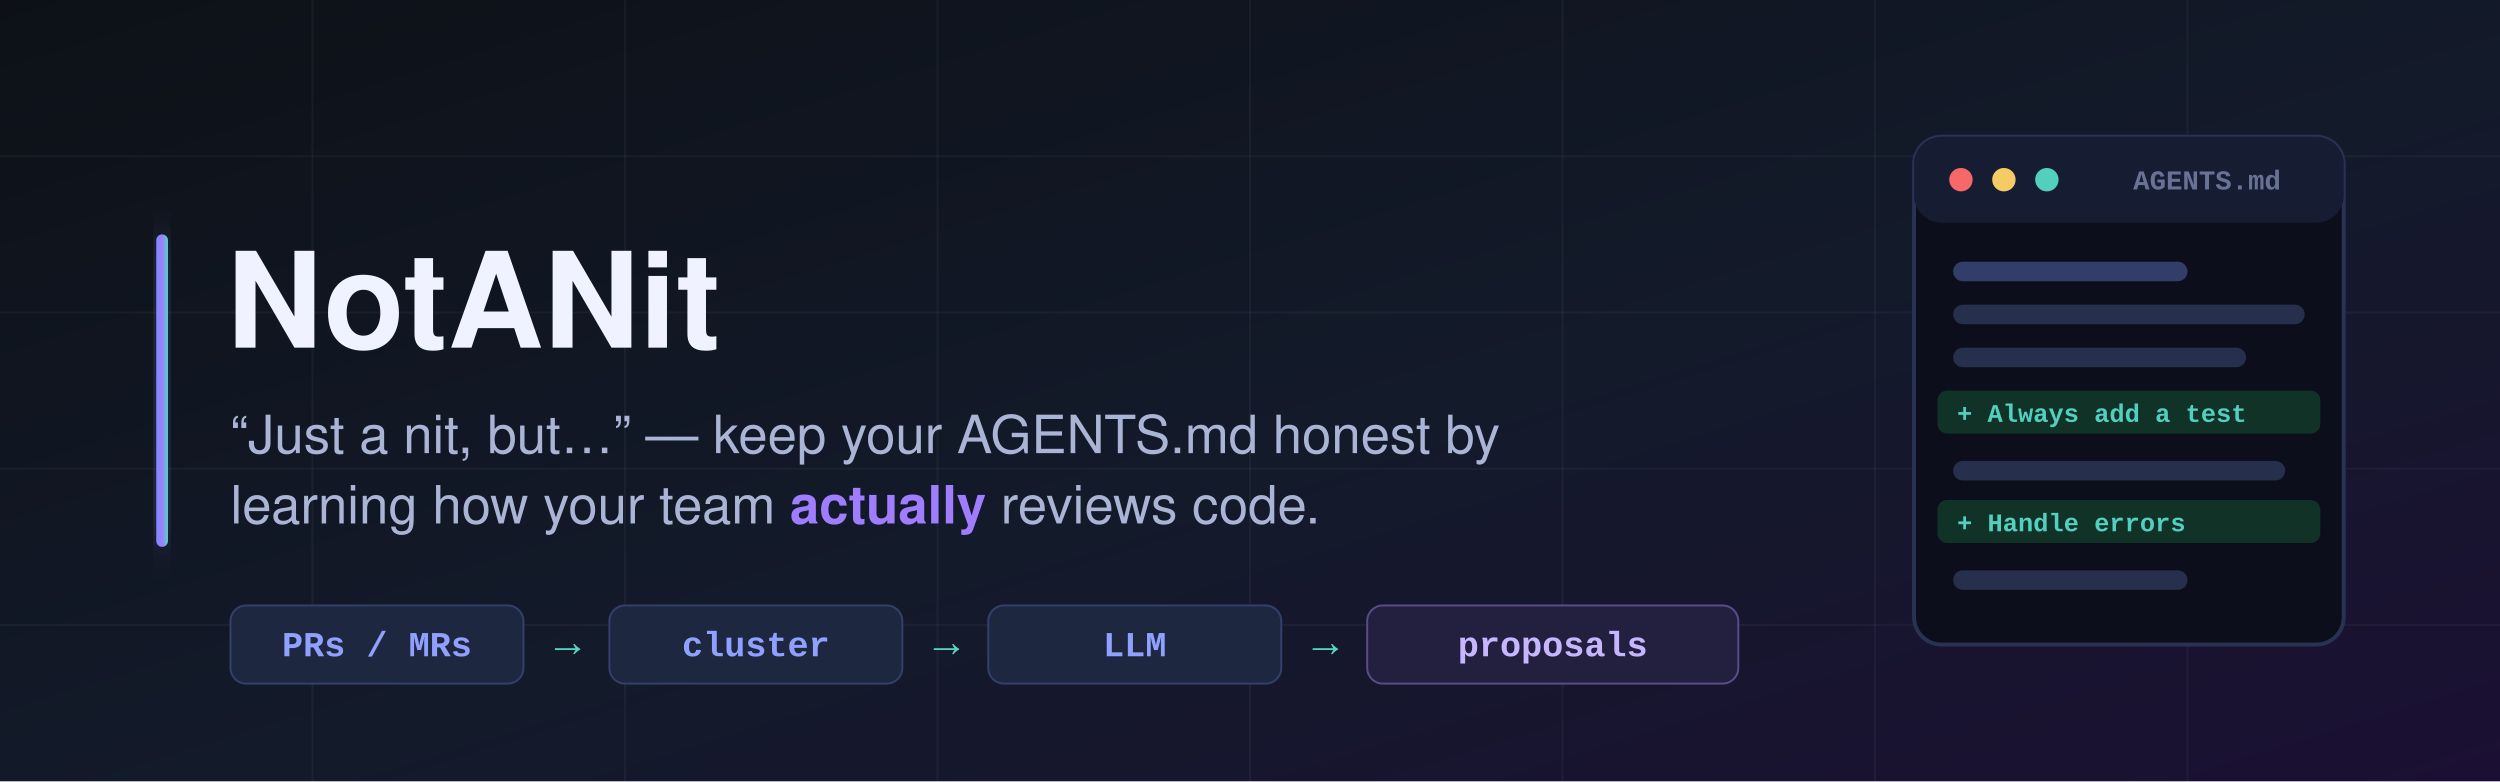
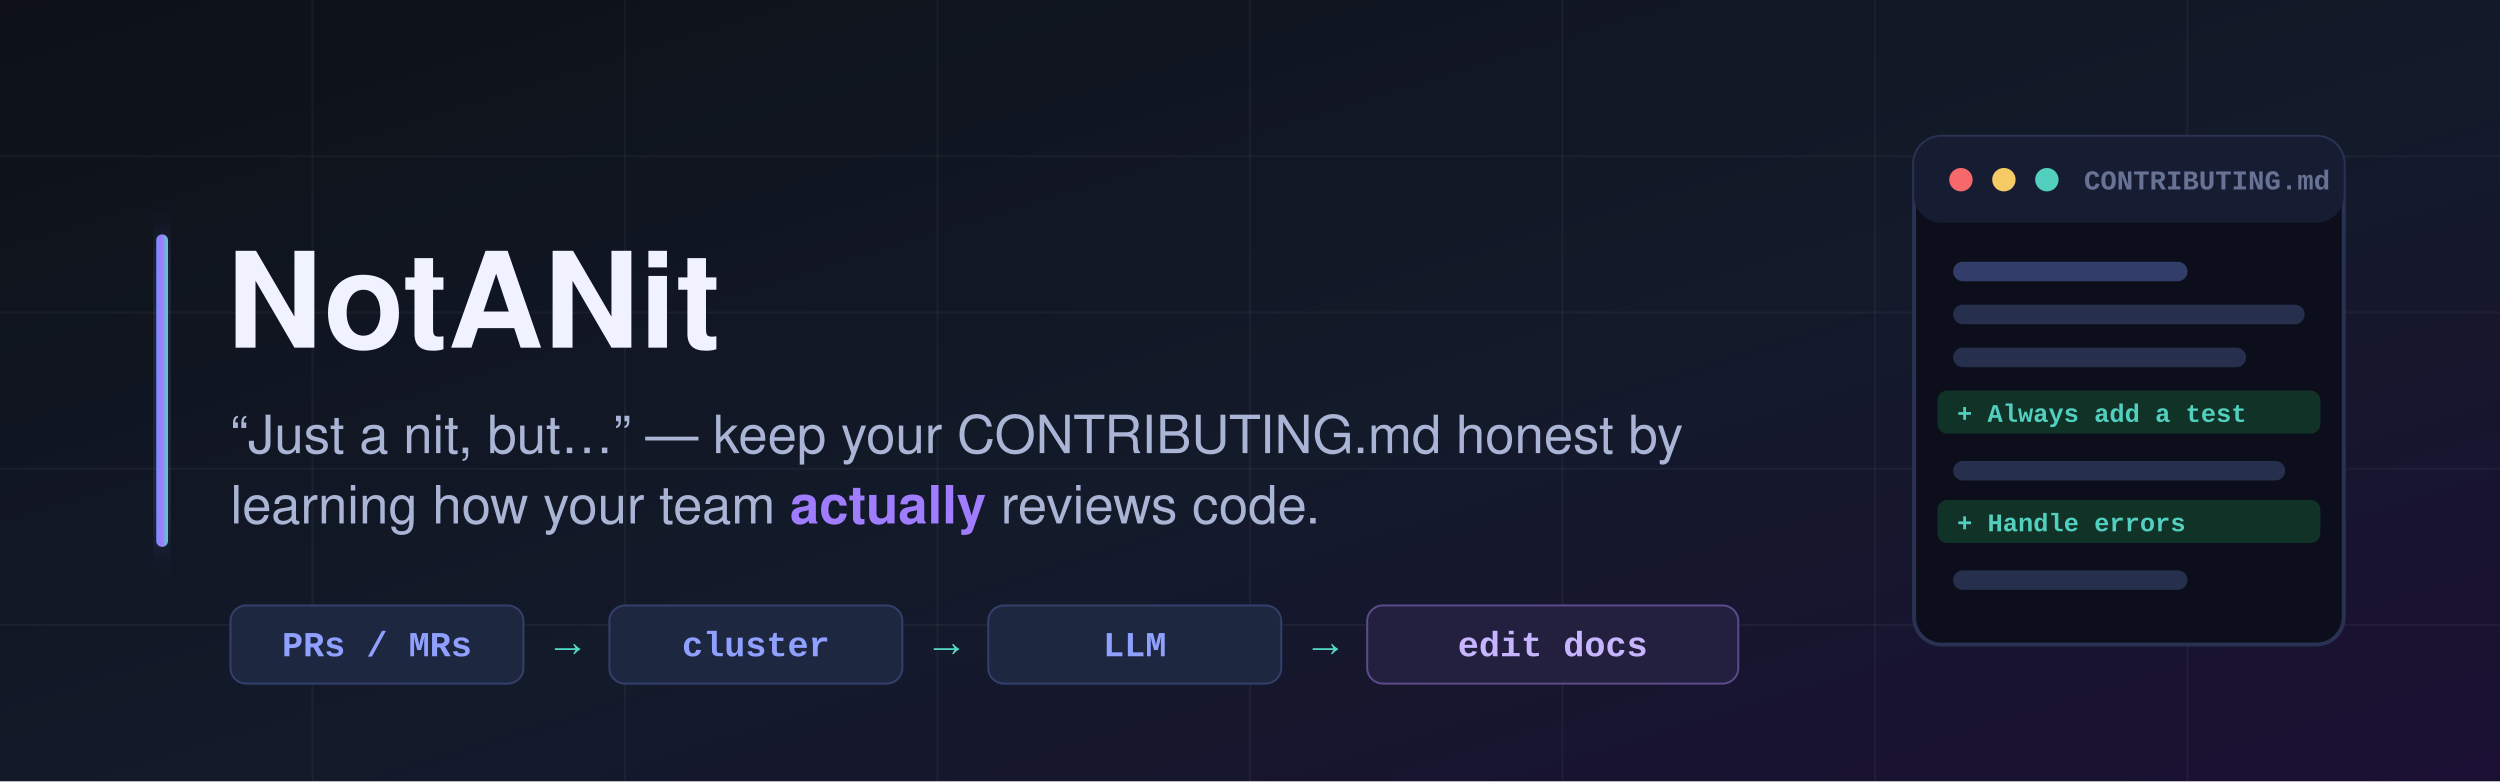
<svg xmlns="http://www.w3.org/2000/svg" width="1280" height="400" viewBox="0 0 1280 400" role="img" aria-label="NotANit">
  <defs>
    <linearGradient id="bg" x1="0" y1="0" x2="1" y2="1">
      <stop offset="0%" stop-color="#0d1117" />
      <stop offset="55%" stop-color="#131a2a" />
      <stop offset="100%" stop-color="#1b1033" />
    </linearGradient>
    <linearGradient id="accent" x1="0" y1="0" x2="1" y2="0">
      <stop offset="0%" stop-color="#7c8cff" />
      <stop offset="50%" stop-color="#a07cff" />
      <stop offset="100%" stop-color="#54d6c4" />
    </linearGradient>
    <filter id="soft" x="-20%" y="-20%" width="140%" height="140%">
      <feGaussianBlur stdDeviation="9" result="b" />
      <feMerge>
        <feMergeNode in="b" />
        <feMergeNode in="SourceGraphic" />
      </feMerge>
    </filter>
    <style>
      .title { font-family: 'Segoe UI', Helvetica, Arial, sans-serif; font-weight: 800; }
      .sub   { font-family: 'Segoe UI', Helvetica, Arial, sans-serif; font-weight: 500; }
      .mono  { font-family: 'SFMono-Regular', Consolas, 'Liberation Mono', monospace; font-weight: 600; }
    </style>
  </defs>
  <rect width="1280" height="400" fill="url(#bg)" />
  <g stroke="#ffffff" stroke-opacity="0.04">
    <path d="M0 80 H1280 M0 160 H1280 M0 240 H1280 M0 320 H1280" />
    <path d="M160 0 V400 M320 0 V400 M480 0 V400 M640 0 V400 M800 0 V400 M960 0 V400 M1120 0 V400" />
  </g>
  <rect x="80" y="120" width="6" height="160" rx="3" fill="url(#accent)" filter="url(#soft)" />
  <text x="116" y="178" class="title" font-size="68" fill="#f0f3ff">NotANit</text>
-   <text x="118" y="232" class="sub" font-size="27" fill="#aab4d4">“Just a nit, but…” — keep your AGENTS.md honest by</text>
+   <text x="118" y="232" class="sub" font-size="27" fill="#aab4d4">“Just a nit, but…” — keep your CONTRIBUTING.md honest by</text>
  <text x="118" y="268" class="sub" font-size="27" fill="#aab4d4">learning how your team <tspan fill="#a07cff" font-weight="700">actually</tspan> reviews code.</text>
  <g class="mono" font-size="18">
    <g transform="translate(118,310)">
      <rect width="150" height="40" rx="8" fill="#1e2740" stroke="#33406b" />
      <text x="75" y="26" text-anchor="middle" fill="#8fa0ff">PRs / MRs</text>
    </g>
    <text x="284" y="336" fill="#54d6c4" font-size="22">→</text>
    <g transform="translate(312,310)">
      <rect width="150" height="40" rx="8" fill="#1e2740" stroke="#33406b" />
      <text x="75" y="26" text-anchor="middle" fill="#8fa0ff">cluster</text>
    </g>
    <text x="478" y="336" fill="#54d6c4" font-size="22">→</text>
    <g transform="translate(506,310)">
      <rect width="150" height="40" rx="8" fill="#1e2740" stroke="#33406b" />
      <text x="75" y="26" text-anchor="middle" fill="#8fa0ff">LLM</text>
    </g>
    <text x="672" y="336" fill="#54d6c4" font-size="22">→</text>
    <g transform="translate(700,310)">
      <rect width="190" height="40" rx="8" fill="#23203f" stroke="#5b4b8a" />
-       <text x="95" y="26" text-anchor="middle" fill="#c7b6ff">proposals</text>
+       <text x="95" y="26" text-anchor="middle" fill="#c7b6ff">edit docs</text>
    </g>
  </g>
  <g transform="translate(980,70)" opacity="0.96">
    <rect x="0" y="0" width="220" height="260" rx="14" fill="#0b0f1a" stroke="#2a3354" stroke-width="2" />
    <rect x="0" y="0" width="220" height="44" rx="14" fill="#161d33" />
    <circle cx="24" cy="22" r="6" fill="#ff6b6b" />
    <circle cx="46" cy="22" r="6" fill="#ffd166" />
    <circle cx="68" cy="22" r="6" fill="#54d6c4" />
-     <text x="150" y="27" class="mono" font-size="14" fill="#6b7699" text-anchor="middle">AGENTS.md</text>
+     <text x="150" y="27" class="mono" font-size="14" fill="#6b7699" text-anchor="middle">CONTRIBUTING.md</text>
    <rect x="20" y="64" width="120" height="10" rx="5" fill="#33406b" />
    <rect x="20" y="86" width="180" height="10" rx="5" fill="#26304d" />
    <rect x="20" y="108" width="150" height="10" rx="5" fill="#26304d" />
    <rect x="12" y="130" width="196" height="22" rx="5" fill="#103326" />
    <text x="22" y="146" class="mono" font-size="13" fill="#54d6c4">+ Always add a test</text>
    <rect x="20" y="166" width="170" height="10" rx="5" fill="#26304d" />
    <rect x="12" y="186" width="196" height="22" rx="5" fill="#103326" />
    <text x="22" y="202" class="mono" font-size="13" fill="#54d6c4">+ Handle errors</text>
    <rect x="20" y="222" width="120" height="10" rx="5" fill="#26304d" />
  </g>
</svg>
